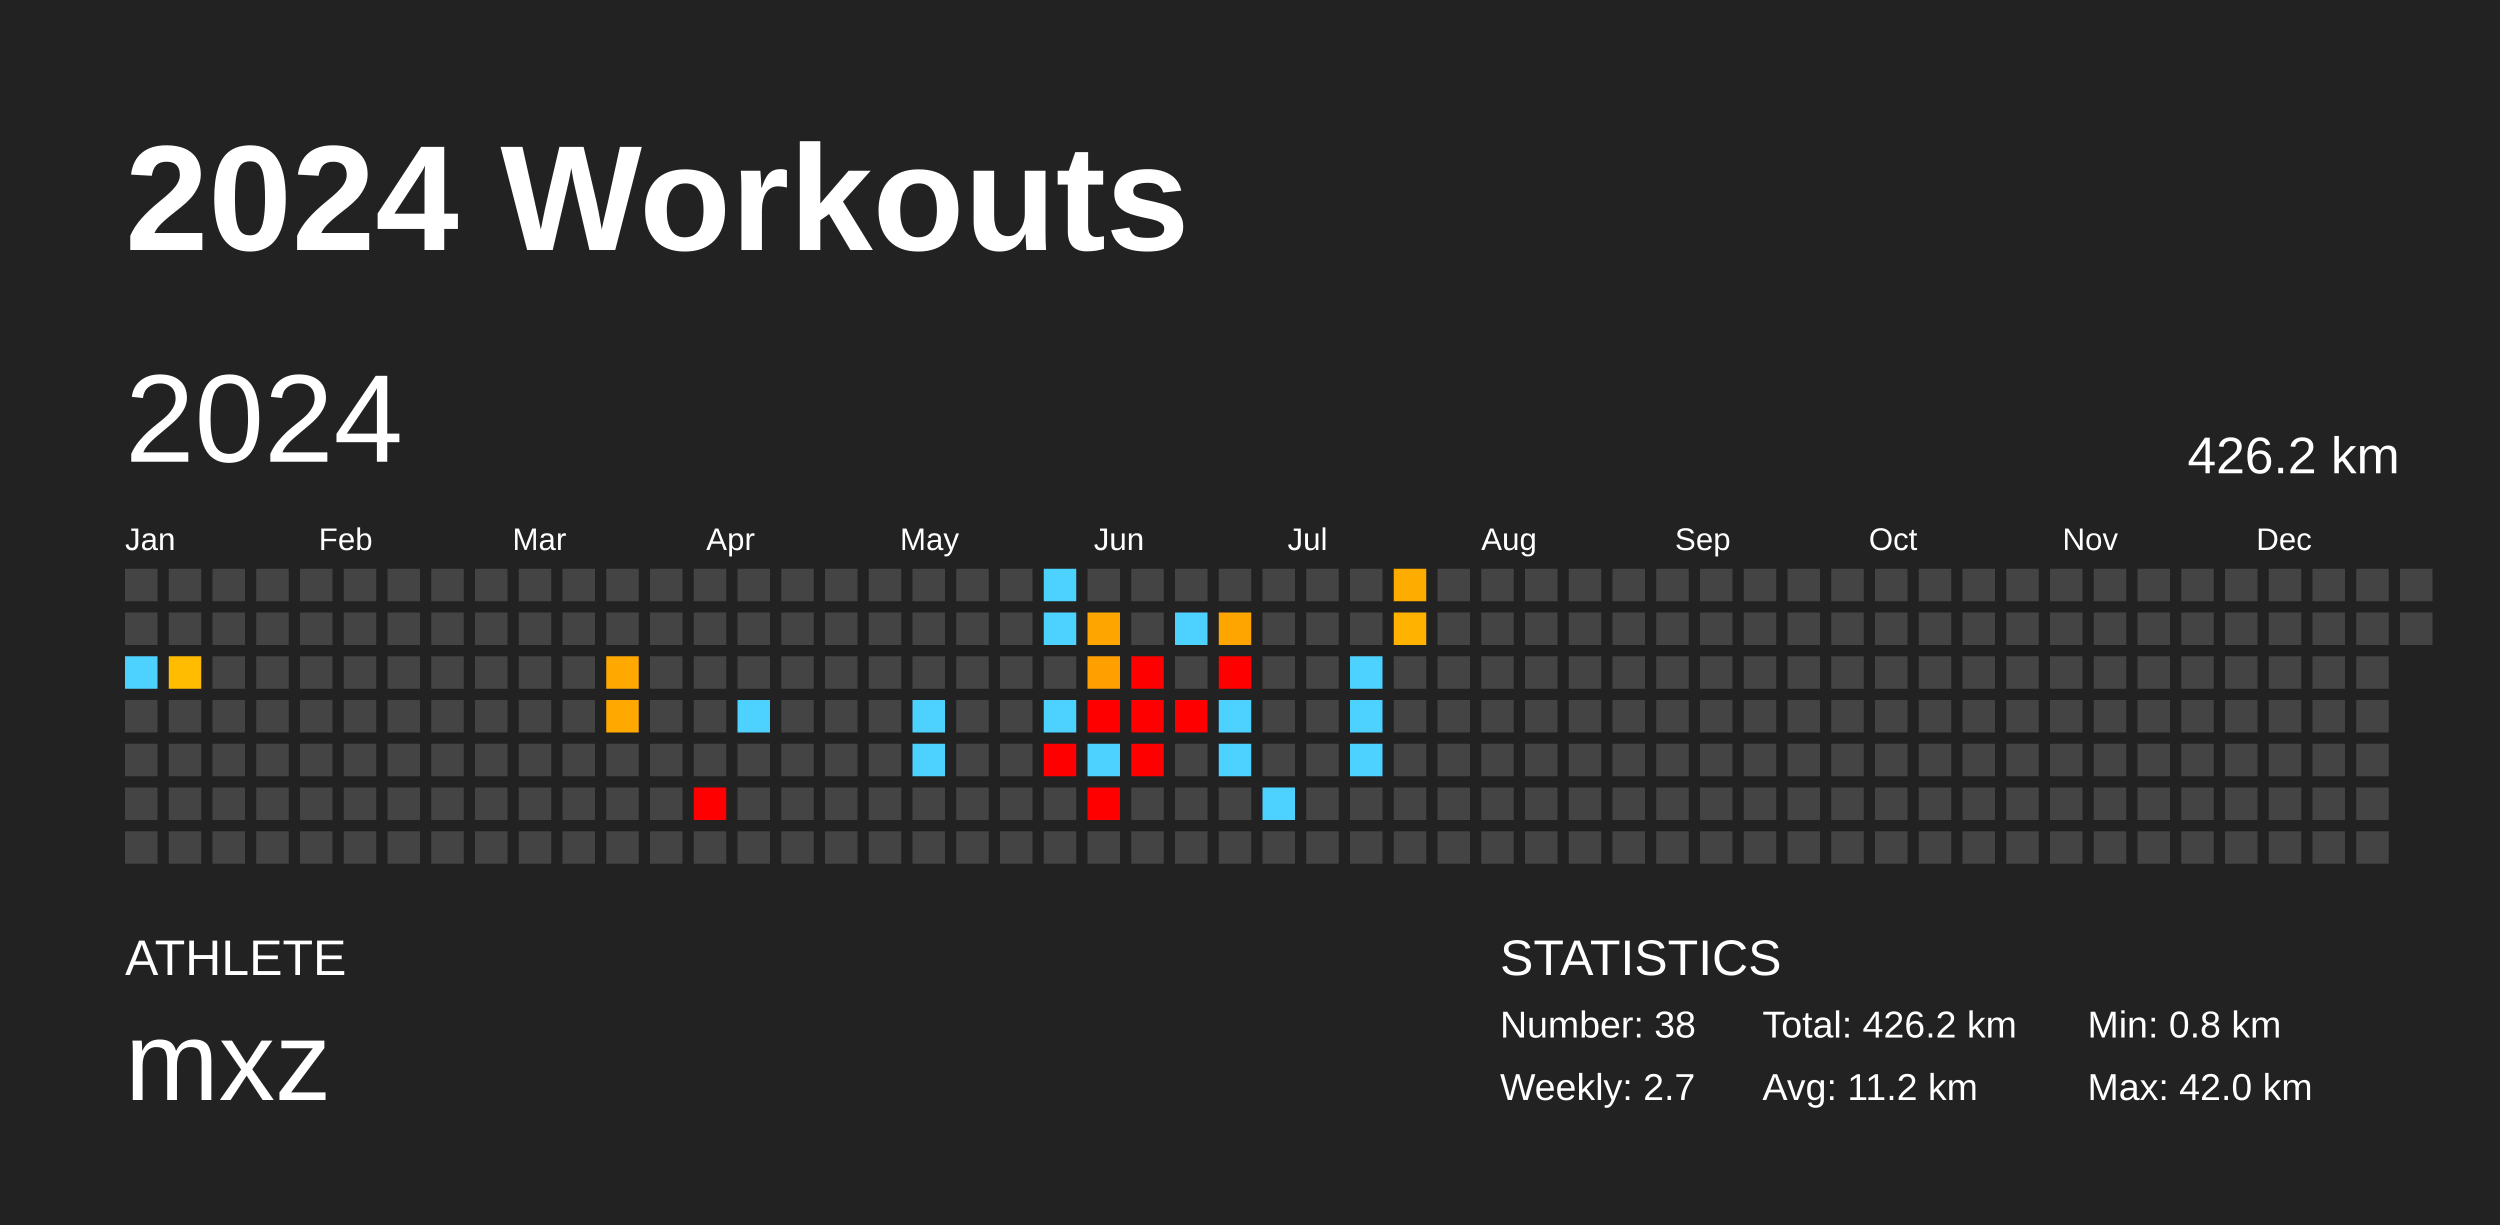
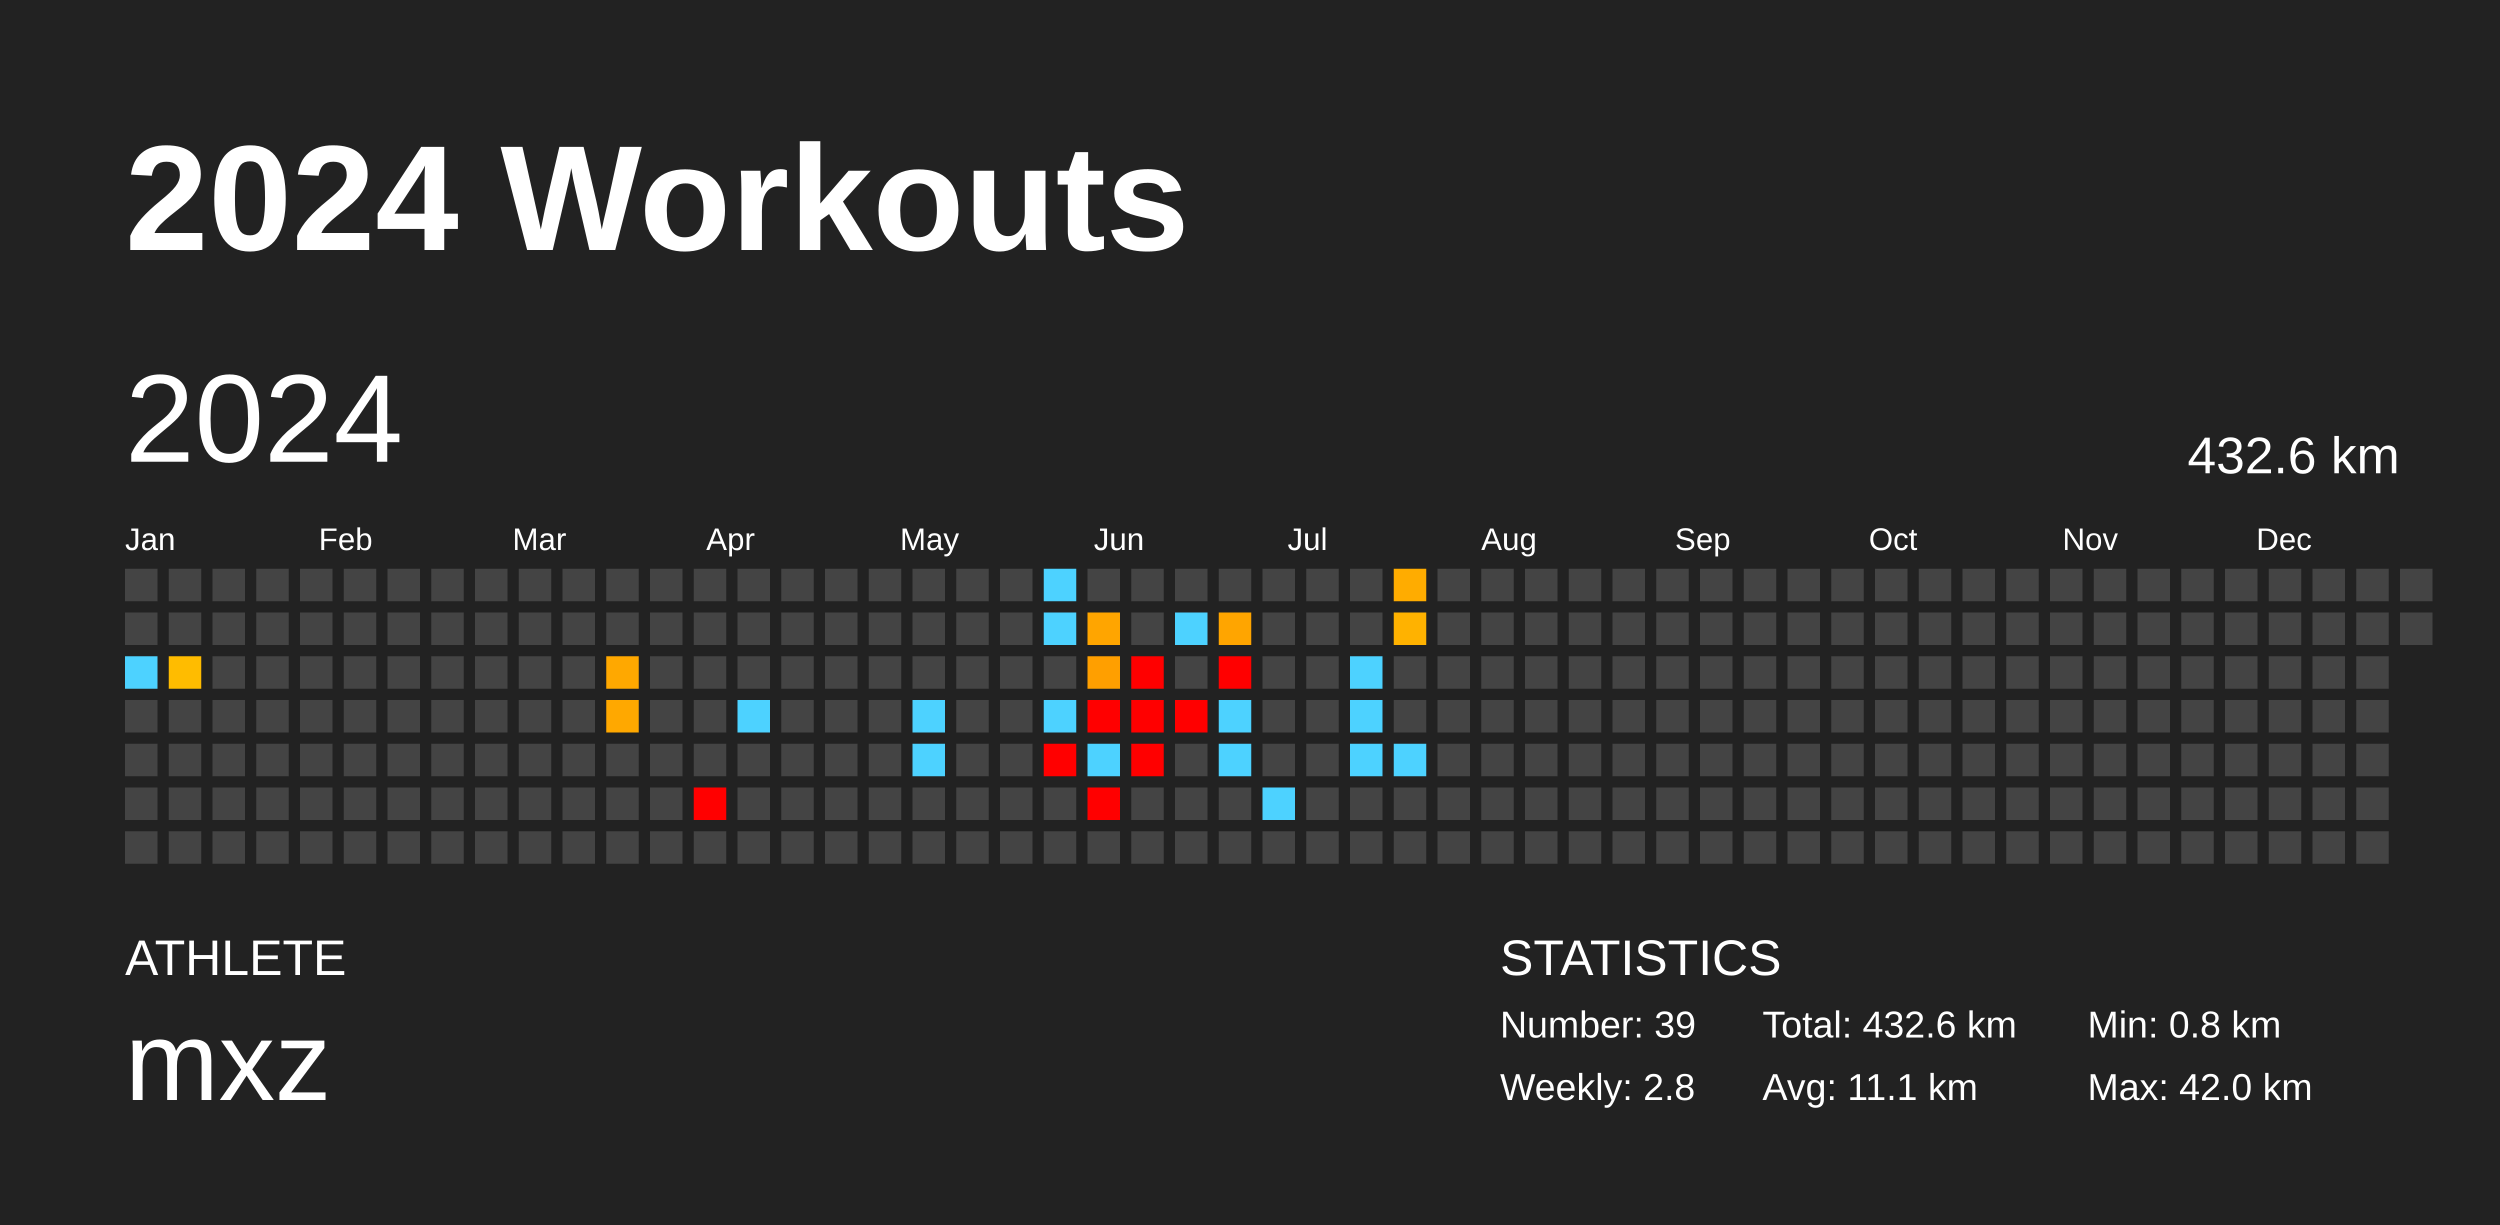
<svg xmlns="http://www.w3.org/2000/svg" baseProfile="full" height="98mm" version="1.1" viewBox="0,0,200,98" width="200mm">
  <defs />
  <rect fill="#222222" height="98" width="200" x="0" y="0" />
  <text fill="#FFFFFF" style="font-size:12px; font-family:Arial; font-weight:bold;" x="10" y="20">2024 Workouts</text>
  <text fill="#FFFFFF" style="font-size:4px; font-family:Arial" x="10" y="78">ATHLETE</text>
  <text fill="#FFFFFF" style="font-size:9px; font-family:Arial" x="10" y="88">mxz</text>
  <text fill="#FFFFFF" style="font-size:4px; font-family:Arial" x="120" y="78">STATISTICS</text>
-   <text fill="#FFFFFF" style="font-size:3px; font-family:Arial" x="120" y="83">Number: 38</text>
-   <text fill="#FFFFFF" style="font-size:3px; font-family:Arial" x="120" y="88">Weekly: 2.7</text>
-   <text fill="#FFFFFF" style="font-size:3px; font-family:Arial" x="141" y="83">Total: 426.2 km</text>
-   <text fill="#FFFFFF" style="font-size:3px; font-family:Arial" x="141" y="88">Avg: 11.2 km</text>
+   <text fill="#FFFFFF" style="font-size:3px; font-family:Arial" x="120" y="83">Number: 39</text>
+   <text fill="#FFFFFF" style="font-size:3px; font-family:Arial" x="120" y="88">Weekly: 2.8</text>
+   <text fill="#FFFFFF" style="font-size:3px; font-family:Arial" x="141" y="83">Total: 432.6 km</text>
+   <text fill="#FFFFFF" style="font-size:3px; font-family:Arial" x="141" y="88">Avg: 11.1 km</text>
  <text fill="#FFFFFF" style="font-size:3px; font-family:Arial" x="167" y="83">Min: 0.8 km</text>
  <text fill="#FFFFFF" style="font-size:3px; font-family:Arial" x="167" y="88">Max: 42.0 km</text>
  <text dominant-baseline="hanging" fill="#FFFFFF" style="font-size:10.0px; font-family:Arial;" x="10" y="30">2024</text>
-   <text dominant-baseline="hanging" fill="#FFFFFF" style="font-size:4.125px; font-family:Arial;" x="175" y="35">426.2 km</text>
+   <text dominant-baseline="hanging" fill="#FFFFFF" style="font-size:4.125px; font-family:Arial;" x="175" y="35">432.6 km</text>
  <text fill="#FFFFFF" style="font-size:2.5px; font-family:Arial" x="10.0" y="44">Jan</text>
  <text fill="#FFFFFF" style="font-size:2.5px; font-family:Arial" x="25.5" y="44">Feb</text>
  <text fill="#FFFFFF" style="font-size:2.5px; font-family:Arial" x="41.0" y="44">Mar</text>
  <text fill="#FFFFFF" style="font-size:2.5px; font-family:Arial" x="56.5" y="44">Apr</text>
  <text fill="#FFFFFF" style="font-size:2.5px; font-family:Arial" x="72.0" y="44">May</text>
  <text fill="#FFFFFF" style="font-size:2.5px; font-family:Arial" x="87.5" y="44">Jun</text>
  <text fill="#FFFFFF" style="font-size:2.5px; font-family:Arial" x="103.0" y="44">Jul</text>
  <text fill="#FFFFFF" style="font-size:2.5px; font-family:Arial" x="118.5" y="44">Aug</text>
  <text fill="#FFFFFF" style="font-size:2.5px; font-family:Arial" x="134.0" y="44">Sep</text>
  <text fill="#FFFFFF" style="font-size:2.5px; font-family:Arial" x="149.5" y="44">Oct</text>
  <text fill="#FFFFFF" style="font-size:2.5px; font-family:Arial" x="165.0" y="44">Nov</text>
  <text fill="#FFFFFF" style="font-size:2.5px; font-family:Arial" x="180.5" y="44">Dec</text>
  <rect fill="#444444" height="2.6" width="2.6" x="10.0" y="45.5" />
  <rect fill="#444444" height="2.6" width="2.6" x="10.0" y="49.0" />
  <rect fill="#4dd2ff" height="2.6" width="2.6" x="10.0" y="52.5" />
  <rect fill="#444444" height="2.6" width="2.6" x="10.0" y="56.0" />
  <rect fill="#444444" height="2.6" width="2.6" x="10.0" y="59.5" />
  <rect fill="#444444" height="2.6" width="2.6" x="10.0" y="63.0" />
  <rect fill="#444444" height="2.6" width="2.6" x="10.0" y="66.5" />
  <rect fill="#444444" height="2.6" width="2.6" x="13.5" y="45.5" />
  <rect fill="#444444" height="2.6" width="2.6" x="13.5" y="49.0" />
  <rect fill="#ffbc00" height="2.6" width="2.6" x="13.5" y="52.5" />
  <rect fill="#444444" height="2.6" width="2.6" x="13.5" y="56.0" />
  <rect fill="#444444" height="2.6" width="2.6" x="13.5" y="59.5" />
  <rect fill="#444444" height="2.6" width="2.6" x="13.5" y="63.0" />
  <rect fill="#444444" height="2.6" width="2.6" x="13.5" y="66.5" />
  <rect fill="#444444" height="2.6" width="2.6" x="17.0" y="45.5" />
  <rect fill="#444444" height="2.6" width="2.6" x="17.0" y="49.0" />
  <rect fill="#444444" height="2.6" width="2.6" x="17.0" y="52.5" />
  <rect fill="#444444" height="2.6" width="2.6" x="17.0" y="56.0" />
  <rect fill="#444444" height="2.6" width="2.6" x="17.0" y="59.5" />
  <rect fill="#444444" height="2.6" width="2.6" x="17.0" y="63.0" />
  <rect fill="#444444" height="2.6" width="2.6" x="17.0" y="66.5" />
  <rect fill="#444444" height="2.6" width="2.6" x="20.5" y="45.5" />
  <rect fill="#444444" height="2.6" width="2.6" x="20.5" y="49.0" />
  <rect fill="#444444" height="2.6" width="2.6" x="20.5" y="52.5" />
  <rect fill="#444444" height="2.6" width="2.6" x="20.5" y="56.0" />
  <rect fill="#444444" height="2.6" width="2.6" x="20.5" y="59.5" />
  <rect fill="#444444" height="2.6" width="2.6" x="20.5" y="63.0" />
  <rect fill="#444444" height="2.6" width="2.6" x="20.5" y="66.5" />
  <rect fill="#444444" height="2.6" width="2.6" x="24.0" y="45.5" />
  <rect fill="#444444" height="2.6" width="2.6" x="24.0" y="49.0" />
  <rect fill="#444444" height="2.6" width="2.6" x="24.0" y="52.5" />
  <rect fill="#444444" height="2.6" width="2.6" x="24.0" y="56.0" />
  <rect fill="#444444" height="2.6" width="2.6" x="24.0" y="59.5" />
  <rect fill="#444444" height="2.6" width="2.6" x="24.0" y="63.0" />
  <rect fill="#444444" height="2.6" width="2.6" x="24.0" y="66.5" />
  <rect fill="#444444" height="2.6" width="2.6" x="27.5" y="45.5" />
  <rect fill="#444444" height="2.6" width="2.6" x="27.5" y="49.0" />
  <rect fill="#444444" height="2.6" width="2.6" x="27.5" y="52.5" />
  <rect fill="#444444" height="2.6" width="2.6" x="27.5" y="56.0" />
  <rect fill="#444444" height="2.6" width="2.6" x="27.5" y="59.5" />
  <rect fill="#444444" height="2.6" width="2.6" x="27.5" y="63.0" />
  <rect fill="#444444" height="2.6" width="2.6" x="27.5" y="66.5" />
  <rect fill="#444444" height="2.6" width="2.6" x="31.0" y="45.5" />
  <rect fill="#444444" height="2.6" width="2.6" x="31.0" y="49.0" />
  <rect fill="#444444" height="2.6" width="2.6" x="31.0" y="52.5" />
  <rect fill="#444444" height="2.6" width="2.6" x="31.0" y="56.0" />
  <rect fill="#444444" height="2.6" width="2.6" x="31.0" y="59.5" />
  <rect fill="#444444" height="2.6" width="2.6" x="31.0" y="63.0" />
  <rect fill="#444444" height="2.6" width="2.6" x="31.0" y="66.5" />
  <rect fill="#444444" height="2.6" width="2.6" x="34.5" y="45.5" />
  <rect fill="#444444" height="2.6" width="2.6" x="34.5" y="49.0" />
  <rect fill="#444444" height="2.6" width="2.6" x="34.5" y="52.5" />
  <rect fill="#444444" height="2.6" width="2.6" x="34.5" y="56.0" />
  <rect fill="#444444" height="2.6" width="2.6" x="34.5" y="59.5" />
  <rect fill="#444444" height="2.6" width="2.6" x="34.5" y="63.0" />
  <rect fill="#444444" height="2.6" width="2.6" x="34.5" y="66.5" />
  <rect fill="#444444" height="2.6" width="2.6" x="38.0" y="45.5" />
  <rect fill="#444444" height="2.6" width="2.6" x="38.0" y="49.0" />
  <rect fill="#444444" height="2.6" width="2.6" x="38.0" y="52.5" />
  <rect fill="#444444" height="2.6" width="2.6" x="38.0" y="56.0" />
  <rect fill="#444444" height="2.6" width="2.6" x="38.0" y="59.5" />
  <rect fill="#444444" height="2.6" width="2.6" x="38.0" y="63.0" />
  <rect fill="#444444" height="2.6" width="2.6" x="38.0" y="66.5" />
  <rect fill="#444444" height="2.6" width="2.6" x="41.5" y="45.5" />
  <rect fill="#444444" height="2.6" width="2.6" x="41.5" y="49.0" />
  <rect fill="#444444" height="2.6" width="2.6" x="41.5" y="52.5" />
  <rect fill="#444444" height="2.6" width="2.6" x="41.5" y="56.0" />
  <rect fill="#444444" height="2.6" width="2.6" x="41.5" y="59.5" />
  <rect fill="#444444" height="2.6" width="2.6" x="41.5" y="63.0" />
  <rect fill="#444444" height="2.6" width="2.6" x="41.5" y="66.5" />
  <rect fill="#444444" height="2.6" width="2.6" x="45.0" y="45.5" />
  <rect fill="#444444" height="2.6" width="2.6" x="45.0" y="49.0" />
  <rect fill="#444444" height="2.6" width="2.6" x="45.0" y="52.5" />
  <rect fill="#444444" height="2.6" width="2.6" x="45.0" y="56.0" />
  <rect fill="#444444" height="2.6" width="2.6" x="45.0" y="59.5" />
  <rect fill="#444444" height="2.6" width="2.6" x="45.0" y="63.0" />
  <rect fill="#444444" height="2.6" width="2.6" x="45.0" y="66.5" />
  <rect fill="#444444" height="2.6" width="2.6" x="48.5" y="45.5" />
  <rect fill="#444444" height="2.6" width="2.6" x="48.5" y="49.0" />
  <rect fill="#ffa800" height="2.6" width="2.6" x="48.5" y="52.5" />
  <rect fill="#ffa800" height="2.6" width="2.6" x="48.5" y="56.0" />
  <rect fill="#444444" height="2.6" width="2.6" x="48.5" y="59.5" />
  <rect fill="#444444" height="2.6" width="2.6" x="48.5" y="63.0" />
  <rect fill="#444444" height="2.6" width="2.6" x="48.5" y="66.5" />
  <rect fill="#444444" height="2.6" width="2.6" x="52.0" y="45.5" />
  <rect fill="#444444" height="2.6" width="2.6" x="52.0" y="49.0" />
  <rect fill="#444444" height="2.6" width="2.6" x="52.0" y="52.5" />
  <rect fill="#444444" height="2.6" width="2.6" x="52.0" y="56.0" />
  <rect fill="#444444" height="2.6" width="2.6" x="52.0" y="59.5" />
  <rect fill="#444444" height="2.6" width="2.6" x="52.0" y="63.0" />
  <rect fill="#444444" height="2.6" width="2.6" x="52.0" y="66.5" />
  <rect fill="#444444" height="2.6" width="2.6" x="55.5" y="45.5" />
  <rect fill="#444444" height="2.6" width="2.6" x="55.5" y="49.0" />
  <rect fill="#444444" height="2.6" width="2.6" x="55.5" y="52.5" />
  <rect fill="#444444" height="2.6" width="2.6" x="55.5" y="56.0" />
  <rect fill="#444444" height="2.6" width="2.6" x="55.5" y="59.5" />
  <rect fill="red" height="2.6" width="2.6" x="55.5" y="63.0" />
  <rect fill="#444444" height="2.6" width="2.6" x="55.5" y="66.5" />
  <rect fill="#444444" height="2.6" width="2.6" x="59.0" y="45.5" />
  <rect fill="#444444" height="2.6" width="2.6" x="59.0" y="49.0" />
  <rect fill="#444444" height="2.6" width="2.6" x="59.0" y="52.5" />
  <rect fill="#4dd2ff" height="2.6" width="2.6" x="59.0" y="56.0" />
  <rect fill="#444444" height="2.6" width="2.6" x="59.0" y="59.5" />
  <rect fill="#444444" height="2.6" width="2.6" x="59.0" y="63.0" />
  <rect fill="#444444" height="2.6" width="2.6" x="59.0" y="66.5" />
  <rect fill="#444444" height="2.6" width="2.6" x="62.5" y="45.5" />
  <rect fill="#444444" height="2.6" width="2.6" x="62.5" y="49.0" />
  <rect fill="#444444" height="2.6" width="2.6" x="62.5" y="52.5" />
  <rect fill="#444444" height="2.6" width="2.6" x="62.5" y="56.0" />
  <rect fill="#444444" height="2.6" width="2.6" x="62.5" y="59.5" />
  <rect fill="#444444" height="2.6" width="2.6" x="62.5" y="63.0" />
  <rect fill="#444444" height="2.6" width="2.6" x="62.5" y="66.5" />
  <rect fill="#444444" height="2.6" width="2.6" x="66.0" y="45.5" />
  <rect fill="#444444" height="2.6" width="2.6" x="66.0" y="49.0" />
  <rect fill="#444444" height="2.6" width="2.6" x="66.0" y="52.5" />
  <rect fill="#444444" height="2.6" width="2.6" x="66.0" y="56.0" />
  <rect fill="#444444" height="2.6" width="2.6" x="66.0" y="59.5" />
  <rect fill="#444444" height="2.6" width="2.6" x="66.0" y="63.0" />
  <rect fill="#444444" height="2.6" width="2.6" x="66.0" y="66.5" />
  <rect fill="#444444" height="2.6" width="2.6" x="69.5" y="45.5" />
  <rect fill="#444444" height="2.6" width="2.6" x="69.5" y="49.0" />
  <rect fill="#444444" height="2.6" width="2.6" x="69.5" y="52.5" />
  <rect fill="#444444" height="2.6" width="2.6" x="69.5" y="56.0" />
  <rect fill="#444444" height="2.6" width="2.6" x="69.5" y="59.5" />
  <rect fill="#444444" height="2.6" width="2.6" x="69.5" y="63.0" />
  <rect fill="#444444" height="2.6" width="2.6" x="69.5" y="66.5" />
  <rect fill="#444444" height="2.6" width="2.6" x="73.0" y="45.5" />
  <rect fill="#444444" height="2.6" width="2.6" x="73.0" y="49.0" />
  <rect fill="#444444" height="2.6" width="2.6" x="73.0" y="52.5" />
  <rect fill="#4dd2ff" height="2.6" width="2.6" x="73.0" y="56.0" />
  <rect fill="#4dd2ff" height="2.6" width="2.6" x="73.0" y="59.5" />
  <rect fill="#444444" height="2.6" width="2.6" x="73.0" y="63.0" />
  <rect fill="#444444" height="2.6" width="2.6" x="73.0" y="66.5" />
  <rect fill="#444444" height="2.6" width="2.6" x="76.5" y="45.5" />
  <rect fill="#444444" height="2.6" width="2.6" x="76.5" y="49.0" />
  <rect fill="#444444" height="2.6" width="2.6" x="76.5" y="52.5" />
  <rect fill="#444444" height="2.6" width="2.6" x="76.5" y="56.0" />
  <rect fill="#444444" height="2.6" width="2.6" x="76.5" y="59.5" />
  <rect fill="#444444" height="2.6" width="2.6" x="76.5" y="63.0" />
  <rect fill="#444444" height="2.6" width="2.6" x="76.5" y="66.5" />
  <rect fill="#444444" height="2.6" width="2.6" x="80.0" y="45.5" />
  <rect fill="#444444" height="2.6" width="2.6" x="80.0" y="49.0" />
  <rect fill="#444444" height="2.6" width="2.6" x="80.0" y="52.5" />
  <rect fill="#444444" height="2.6" width="2.6" x="80.0" y="56.0" />
  <rect fill="#444444" height="2.6" width="2.6" x="80.0" y="59.5" />
  <rect fill="#444444" height="2.6" width="2.6" x="80.0" y="63.0" />
  <rect fill="#444444" height="2.6" width="2.6" x="80.0" y="66.5" />
  <rect fill="#4dd2ff" height="2.6" width="2.6" x="83.5" y="45.5" />
  <rect fill="#4dd2ff" height="2.6" width="2.6" x="83.5" y="49.0" />
  <rect fill="#444444" height="2.6" width="2.6" x="83.5" y="52.5" />
  <rect fill="#4dd2ff" height="2.6" width="2.6" x="83.5" y="56.0" />
  <rect fill="red" height="2.6" width="2.6" x="83.5" y="59.5" />
  <rect fill="#444444" height="2.6" width="2.6" x="83.5" y="63.0" />
  <rect fill="#444444" height="2.6" width="2.6" x="83.5" y="66.5" />
  <rect fill="#444444" height="2.6" width="2.6" x="87.0" y="45.5" />
  <rect fill="#ffa500" height="2.6" width="2.6" x="87.0" y="49.0" />
  <rect fill="#ff9f00" height="2.6" width="2.6" x="87.0" y="52.5" />
  <rect fill="red" height="2.6" width="2.6" x="87.0" y="56.0" />
  <rect fill="#4dd2ff" height="2.6" width="2.6" x="87.0" y="59.5" />
  <rect fill="red" height="2.6" width="2.6" x="87.0" y="63.0" />
  <rect fill="#444444" height="2.6" width="2.6" x="87.0" y="66.5" />
  <rect fill="#444444" height="2.6" width="2.6" x="90.5" y="45.5" />
  <rect fill="#444444" height="2.6" width="2.6" x="90.5" y="49.0" />
  <rect fill="red" height="2.6" width="2.6" x="90.5" y="52.5" />
  <rect fill="red" height="2.6" width="2.6" x="90.5" y="56.0" />
  <rect fill="red" height="2.6" width="2.6" x="90.5" y="59.5" />
  <rect fill="#444444" height="2.6" width="2.6" x="90.5" y="63.0" />
  <rect fill="#444444" height="2.6" width="2.6" x="90.5" y="66.5" />
  <rect fill="#444444" height="2.6" width="2.6" x="94.0" y="45.5" />
  <rect fill="#4dd2ff" height="2.6" width="2.6" x="94.0" y="49.0" />
  <rect fill="#444444" height="2.6" width="2.6" x="94.0" y="52.5" />
  <rect fill="red" height="2.6" width="2.6" x="94.0" y="56.0" />
  <rect fill="#444444" height="2.6" width="2.6" x="94.0" y="59.5" />
  <rect fill="#444444" height="2.6" width="2.6" x="94.0" y="63.0" />
  <rect fill="#444444" height="2.6" width="2.6" x="94.0" y="66.5" />
  <rect fill="#444444" height="2.6" width="2.6" x="97.5" y="45.5" />
  <rect fill="#ffa500" height="2.6" width="2.6" x="97.5" y="49.0" />
  <rect fill="red" height="2.6" width="2.6" x="97.5" y="52.5" />
  <rect fill="#4dd2ff" height="2.6" width="2.6" x="97.5" y="56.0" />
  <rect fill="#4dd2ff" height="2.6" width="2.6" x="97.5" y="59.5" />
  <rect fill="#444444" height="2.6" width="2.6" x="97.5" y="63.0" />
  <rect fill="#444444" height="2.6" width="2.6" x="97.5" y="66.5" />
  <rect fill="#444444" height="2.6" width="2.6" x="101.0" y="45.5" />
  <rect fill="#444444" height="2.6" width="2.6" x="101.0" y="49.0" />
  <rect fill="#444444" height="2.6" width="2.6" x="101.0" y="52.5" />
  <rect fill="#444444" height="2.6" width="2.6" x="101.0" y="56.0" />
  <rect fill="#444444" height="2.6" width="2.6" x="101.0" y="59.5" />
  <rect fill="#4dd2ff" height="2.6" width="2.6" x="101.0" y="63.0" />
  <rect fill="#444444" height="2.6" width="2.6" x="101.0" y="66.5" />
  <rect fill="#444444" height="2.6" width="2.6" x="104.5" y="45.5" />
  <rect fill="#444444" height="2.6" width="2.6" x="104.5" y="49.0" />
  <rect fill="#444444" height="2.6" width="2.6" x="104.5" y="52.5" />
  <rect fill="#444444" height="2.6" width="2.6" x="104.5" y="56.0" />
  <rect fill="#444444" height="2.6" width="2.6" x="104.5" y="59.5" />
  <rect fill="#444444" height="2.6" width="2.6" x="104.5" y="63.0" />
  <rect fill="#444444" height="2.6" width="2.6" x="104.5" y="66.5" />
  <rect fill="#444444" height="2.6" width="2.6" x="108.0" y="45.5" />
  <rect fill="#444444" height="2.6" width="2.6" x="108.0" y="49.0" />
  <rect fill="#4dd2ff" height="2.6" width="2.6" x="108.0" y="52.5" />
  <rect fill="#4dd2ff" height="2.6" width="2.6" x="108.0" y="56.0" />
  <rect fill="#4dd2ff" height="2.6" width="2.6" x="108.0" y="59.5" />
  <rect fill="#444444" height="2.6" width="2.6" x="108.0" y="63.0" />
  <rect fill="#444444" height="2.6" width="2.6" x="108.0" y="66.5" />
  <rect fill="#ffac00" height="2.6" width="2.6" x="111.5" y="45.5" />
  <rect fill="#ffb200" height="2.6" width="2.6" x="111.5" y="49.0" />
  <rect fill="#444444" height="2.6" width="2.6" x="111.5" y="52.5" />
  <rect fill="#444444" height="2.6" width="2.6" x="111.5" y="56.0" />
-   <rect fill="#444444" height="2.6" width="2.6" x="111.5" y="59.5" />
+   <rect fill="#4dd2ff" height="2.6" width="2.6" x="111.5" y="59.5" />
  <rect fill="#444444" height="2.6" width="2.6" x="111.5" y="63.0" />
  <rect fill="#444444" height="2.6" width="2.6" x="111.5" y="66.5" />
  <rect fill="#444444" height="2.6" width="2.6" x="115.0" y="45.5" />
  <rect fill="#444444" height="2.6" width="2.6" x="115.0" y="49.0" />
  <rect fill="#444444" height="2.6" width="2.6" x="115.0" y="52.5" />
  <rect fill="#444444" height="2.6" width="2.6" x="115.0" y="56.0" />
  <rect fill="#444444" height="2.6" width="2.6" x="115.0" y="59.5" />
  <rect fill="#444444" height="2.6" width="2.6" x="115.0" y="63.0" />
  <rect fill="#444444" height="2.6" width="2.6" x="115.0" y="66.5" />
  <rect fill="#444444" height="2.6" width="2.6" x="118.5" y="45.5" />
  <rect fill="#444444" height="2.6" width="2.6" x="118.5" y="49.0" />
  <rect fill="#444444" height="2.6" width="2.6" x="118.5" y="52.5" />
  <rect fill="#444444" height="2.6" width="2.6" x="118.5" y="56.0" />
  <rect fill="#444444" height="2.6" width="2.6" x="118.5" y="59.5" />
  <rect fill="#444444" height="2.6" width="2.6" x="118.5" y="63.0" />
  <rect fill="#444444" height="2.6" width="2.6" x="118.5" y="66.5" />
  <rect fill="#444444" height="2.6" width="2.6" x="122.0" y="45.5" />
  <rect fill="#444444" height="2.6" width="2.6" x="122.0" y="49.0" />
  <rect fill="#444444" height="2.6" width="2.6" x="122.0" y="52.5" />
  <rect fill="#444444" height="2.6" width="2.6" x="122.0" y="56.0" />
  <rect fill="#444444" height="2.6" width="2.6" x="122.0" y="59.5" />
  <rect fill="#444444" height="2.6" width="2.6" x="122.0" y="63.0" />
  <rect fill="#444444" height="2.6" width="2.6" x="122.0" y="66.5" />
  <rect fill="#444444" height="2.6" width="2.6" x="125.5" y="45.5" />
  <rect fill="#444444" height="2.6" width="2.6" x="125.5" y="49.0" />
  <rect fill="#444444" height="2.6" width="2.6" x="125.5" y="52.5" />
  <rect fill="#444444" height="2.6" width="2.6" x="125.5" y="56.0" />
  <rect fill="#444444" height="2.6" width="2.6" x="125.5" y="59.5" />
  <rect fill="#444444" height="2.6" width="2.6" x="125.5" y="63.0" />
  <rect fill="#444444" height="2.6" width="2.6" x="125.5" y="66.5" />
  <rect fill="#444444" height="2.6" width="2.6" x="129.0" y="45.5" />
  <rect fill="#444444" height="2.6" width="2.6" x="129.0" y="49.0" />
  <rect fill="#444444" height="2.6" width="2.6" x="129.0" y="52.5" />
  <rect fill="#444444" height="2.6" width="2.6" x="129.0" y="56.0" />
  <rect fill="#444444" height="2.6" width="2.6" x="129.0" y="59.5" />
  <rect fill="#444444" height="2.6" width="2.6" x="129.0" y="63.0" />
  <rect fill="#444444" height="2.6" width="2.6" x="129.0" y="66.5" />
  <rect fill="#444444" height="2.6" width="2.6" x="132.5" y="45.5" />
  <rect fill="#444444" height="2.6" width="2.6" x="132.5" y="49.0" />
  <rect fill="#444444" height="2.6" width="2.6" x="132.5" y="52.5" />
  <rect fill="#444444" height="2.6" width="2.6" x="132.5" y="56.0" />
  <rect fill="#444444" height="2.6" width="2.6" x="132.5" y="59.5" />
  <rect fill="#444444" height="2.6" width="2.6" x="132.5" y="63.0" />
  <rect fill="#444444" height="2.6" width="2.6" x="132.5" y="66.5" />
  <rect fill="#444444" height="2.6" width="2.6" x="136.0" y="45.5" />
  <rect fill="#444444" height="2.6" width="2.6" x="136.0" y="49.0" />
  <rect fill="#444444" height="2.6" width="2.6" x="136.0" y="52.5" />
  <rect fill="#444444" height="2.6" width="2.6" x="136.0" y="56.0" />
  <rect fill="#444444" height="2.6" width="2.6" x="136.0" y="59.5" />
  <rect fill="#444444" height="2.6" width="2.6" x="136.0" y="63.0" />
  <rect fill="#444444" height="2.6" width="2.6" x="136.0" y="66.5" />
  <rect fill="#444444" height="2.6" width="2.6" x="139.5" y="45.5" />
  <rect fill="#444444" height="2.6" width="2.6" x="139.5" y="49.0" />
  <rect fill="#444444" height="2.6" width="2.6" x="139.5" y="52.5" />
  <rect fill="#444444" height="2.6" width="2.6" x="139.5" y="56.0" />
  <rect fill="#444444" height="2.6" width="2.6" x="139.5" y="59.5" />
  <rect fill="#444444" height="2.6" width="2.6" x="139.5" y="63.0" />
  <rect fill="#444444" height="2.6" width="2.6" x="139.5" y="66.5" />
  <rect fill="#444444" height="2.6" width="2.6" x="143.0" y="45.5" />
  <rect fill="#444444" height="2.6" width="2.6" x="143.0" y="49.0" />
  <rect fill="#444444" height="2.6" width="2.6" x="143.0" y="52.5" />
  <rect fill="#444444" height="2.6" width="2.6" x="143.0" y="56.0" />
  <rect fill="#444444" height="2.6" width="2.6" x="143.0" y="59.5" />
  <rect fill="#444444" height="2.6" width="2.6" x="143.0" y="63.0" />
  <rect fill="#444444" height="2.6" width="2.6" x="143.0" y="66.5" />
  <rect fill="#444444" height="2.6" width="2.6" x="146.5" y="45.5" />
  <rect fill="#444444" height="2.6" width="2.6" x="146.5" y="49.0" />
  <rect fill="#444444" height="2.6" width="2.6" x="146.5" y="52.5" />
  <rect fill="#444444" height="2.6" width="2.6" x="146.5" y="56.0" />
  <rect fill="#444444" height="2.6" width="2.6" x="146.5" y="59.5" />
  <rect fill="#444444" height="2.6" width="2.6" x="146.5" y="63.0" />
  <rect fill="#444444" height="2.6" width="2.6" x="146.5" y="66.5" />
  <rect fill="#444444" height="2.6" width="2.6" x="150.0" y="45.5" />
  <rect fill="#444444" height="2.6" width="2.6" x="150.0" y="49.0" />
  <rect fill="#444444" height="2.6" width="2.6" x="150.0" y="52.5" />
  <rect fill="#444444" height="2.6" width="2.6" x="150.0" y="56.0" />
  <rect fill="#444444" height="2.6" width="2.6" x="150.0" y="59.5" />
  <rect fill="#444444" height="2.6" width="2.6" x="150.0" y="63.0" />
  <rect fill="#444444" height="2.6" width="2.6" x="150.0" y="66.5" />
  <rect fill="#444444" height="2.6" width="2.6" x="153.5" y="45.5" />
  <rect fill="#444444" height="2.6" width="2.6" x="153.5" y="49.0" />
  <rect fill="#444444" height="2.6" width="2.6" x="153.5" y="52.5" />
  <rect fill="#444444" height="2.6" width="2.6" x="153.5" y="56.0" />
  <rect fill="#444444" height="2.6" width="2.6" x="153.5" y="59.5" />
  <rect fill="#444444" height="2.6" width="2.6" x="153.5" y="63.0" />
  <rect fill="#444444" height="2.6" width="2.6" x="153.5" y="66.5" />
  <rect fill="#444444" height="2.6" width="2.6" x="157.0" y="45.5" />
  <rect fill="#444444" height="2.6" width="2.6" x="157.0" y="49.0" />
  <rect fill="#444444" height="2.6" width="2.6" x="157.0" y="52.5" />
  <rect fill="#444444" height="2.6" width="2.6" x="157.0" y="56.0" />
  <rect fill="#444444" height="2.6" width="2.6" x="157.0" y="59.5" />
  <rect fill="#444444" height="2.6" width="2.6" x="157.0" y="63.0" />
  <rect fill="#444444" height="2.6" width="2.6" x="157.0" y="66.5" />
  <rect fill="#444444" height="2.6" width="2.6" x="160.5" y="45.5" />
  <rect fill="#444444" height="2.6" width="2.6" x="160.5" y="49.0" />
  <rect fill="#444444" height="2.6" width="2.6" x="160.5" y="52.5" />
  <rect fill="#444444" height="2.6" width="2.6" x="160.5" y="56.0" />
  <rect fill="#444444" height="2.6" width="2.6" x="160.5" y="59.5" />
  <rect fill="#444444" height="2.6" width="2.6" x="160.5" y="63.0" />
  <rect fill="#444444" height="2.6" width="2.6" x="160.5" y="66.5" />
  <rect fill="#444444" height="2.6" width="2.6" x="164.0" y="45.5" />
  <rect fill="#444444" height="2.6" width="2.6" x="164.0" y="49.0" />
  <rect fill="#444444" height="2.6" width="2.6" x="164.0" y="52.5" />
  <rect fill="#444444" height="2.6" width="2.6" x="164.0" y="56.0" />
  <rect fill="#444444" height="2.6" width="2.6" x="164.0" y="59.5" />
  <rect fill="#444444" height="2.6" width="2.6" x="164.0" y="63.0" />
  <rect fill="#444444" height="2.6" width="2.6" x="164.0" y="66.5" />
  <rect fill="#444444" height="2.6" width="2.6" x="167.5" y="45.5" />
  <rect fill="#444444" height="2.6" width="2.6" x="167.5" y="49.0" />
  <rect fill="#444444" height="2.6" width="2.6" x="167.5" y="52.5" />
  <rect fill="#444444" height="2.6" width="2.6" x="167.5" y="56.0" />
  <rect fill="#444444" height="2.6" width="2.6" x="167.5" y="59.5" />
  <rect fill="#444444" height="2.6" width="2.6" x="167.5" y="63.0" />
  <rect fill="#444444" height="2.6" width="2.6" x="167.5" y="66.5" />
  <rect fill="#444444" height="2.6" width="2.6" x="171.0" y="45.5" />
  <rect fill="#444444" height="2.6" width="2.6" x="171.0" y="49.0" />
  <rect fill="#444444" height="2.6" width="2.6" x="171.0" y="52.5" />
  <rect fill="#444444" height="2.6" width="2.6" x="171.0" y="56.0" />
  <rect fill="#444444" height="2.6" width="2.6" x="171.0" y="59.5" />
  <rect fill="#444444" height="2.6" width="2.6" x="171.0" y="63.0" />
  <rect fill="#444444" height="2.6" width="2.6" x="171.0" y="66.5" />
  <rect fill="#444444" height="2.6" width="2.6" x="174.5" y="45.5" />
  <rect fill="#444444" height="2.6" width="2.6" x="174.5" y="49.0" />
  <rect fill="#444444" height="2.6" width="2.6" x="174.5" y="52.5" />
  <rect fill="#444444" height="2.6" width="2.6" x="174.5" y="56.0" />
  <rect fill="#444444" height="2.6" width="2.6" x="174.5" y="59.5" />
  <rect fill="#444444" height="2.6" width="2.6" x="174.5" y="63.0" />
  <rect fill="#444444" height="2.6" width="2.6" x="174.5" y="66.5" />
  <rect fill="#444444" height="2.6" width="2.6" x="178.0" y="45.5" />
  <rect fill="#444444" height="2.6" width="2.6" x="178.0" y="49.0" />
  <rect fill="#444444" height="2.6" width="2.6" x="178.0" y="52.5" />
  <rect fill="#444444" height="2.6" width="2.6" x="178.0" y="56.0" />
  <rect fill="#444444" height="2.6" width="2.6" x="178.0" y="59.5" />
  <rect fill="#444444" height="2.6" width="2.6" x="178.0" y="63.0" />
  <rect fill="#444444" height="2.6" width="2.6" x="178.0" y="66.5" />
  <rect fill="#444444" height="2.6" width="2.6" x="181.5" y="45.5" />
  <rect fill="#444444" height="2.6" width="2.6" x="181.5" y="49.0" />
  <rect fill="#444444" height="2.6" width="2.6" x="181.5" y="52.5" />
  <rect fill="#444444" height="2.6" width="2.6" x="181.5" y="56.0" />
  <rect fill="#444444" height="2.6" width="2.6" x="181.5" y="59.5" />
  <rect fill="#444444" height="2.6" width="2.6" x="181.5" y="63.0" />
  <rect fill="#444444" height="2.6" width="2.6" x="181.5" y="66.5" />
  <rect fill="#444444" height="2.6" width="2.6" x="185.0" y="45.5" />
  <rect fill="#444444" height="2.6" width="2.6" x="185.0" y="49.0" />
  <rect fill="#444444" height="2.6" width="2.6" x="185.0" y="52.5" />
  <rect fill="#444444" height="2.6" width="2.6" x="185.0" y="56.0" />
  <rect fill="#444444" height="2.6" width="2.6" x="185.0" y="59.5" />
  <rect fill="#444444" height="2.6" width="2.6" x="185.0" y="63.0" />
  <rect fill="#444444" height="2.6" width="2.6" x="185.0" y="66.5" />
  <rect fill="#444444" height="2.6" width="2.6" x="188.5" y="45.5" />
  <rect fill="#444444" height="2.6" width="2.6" x="188.5" y="49.0" />
  <rect fill="#444444" height="2.6" width="2.6" x="188.5" y="52.5" />
  <rect fill="#444444" height="2.6" width="2.6" x="188.5" y="56.0" />
  <rect fill="#444444" height="2.6" width="2.6" x="188.5" y="59.5" />
  <rect fill="#444444" height="2.6" width="2.6" x="188.5" y="63.0" />
  <rect fill="#444444" height="2.6" width="2.6" x="188.5" y="66.5" />
  <rect fill="#444444" height="2.6" width="2.6" x="192.0" y="45.5" />
  <rect fill="#444444" height="2.6" width="2.6" x="192.0" y="49.0" />
</svg>
